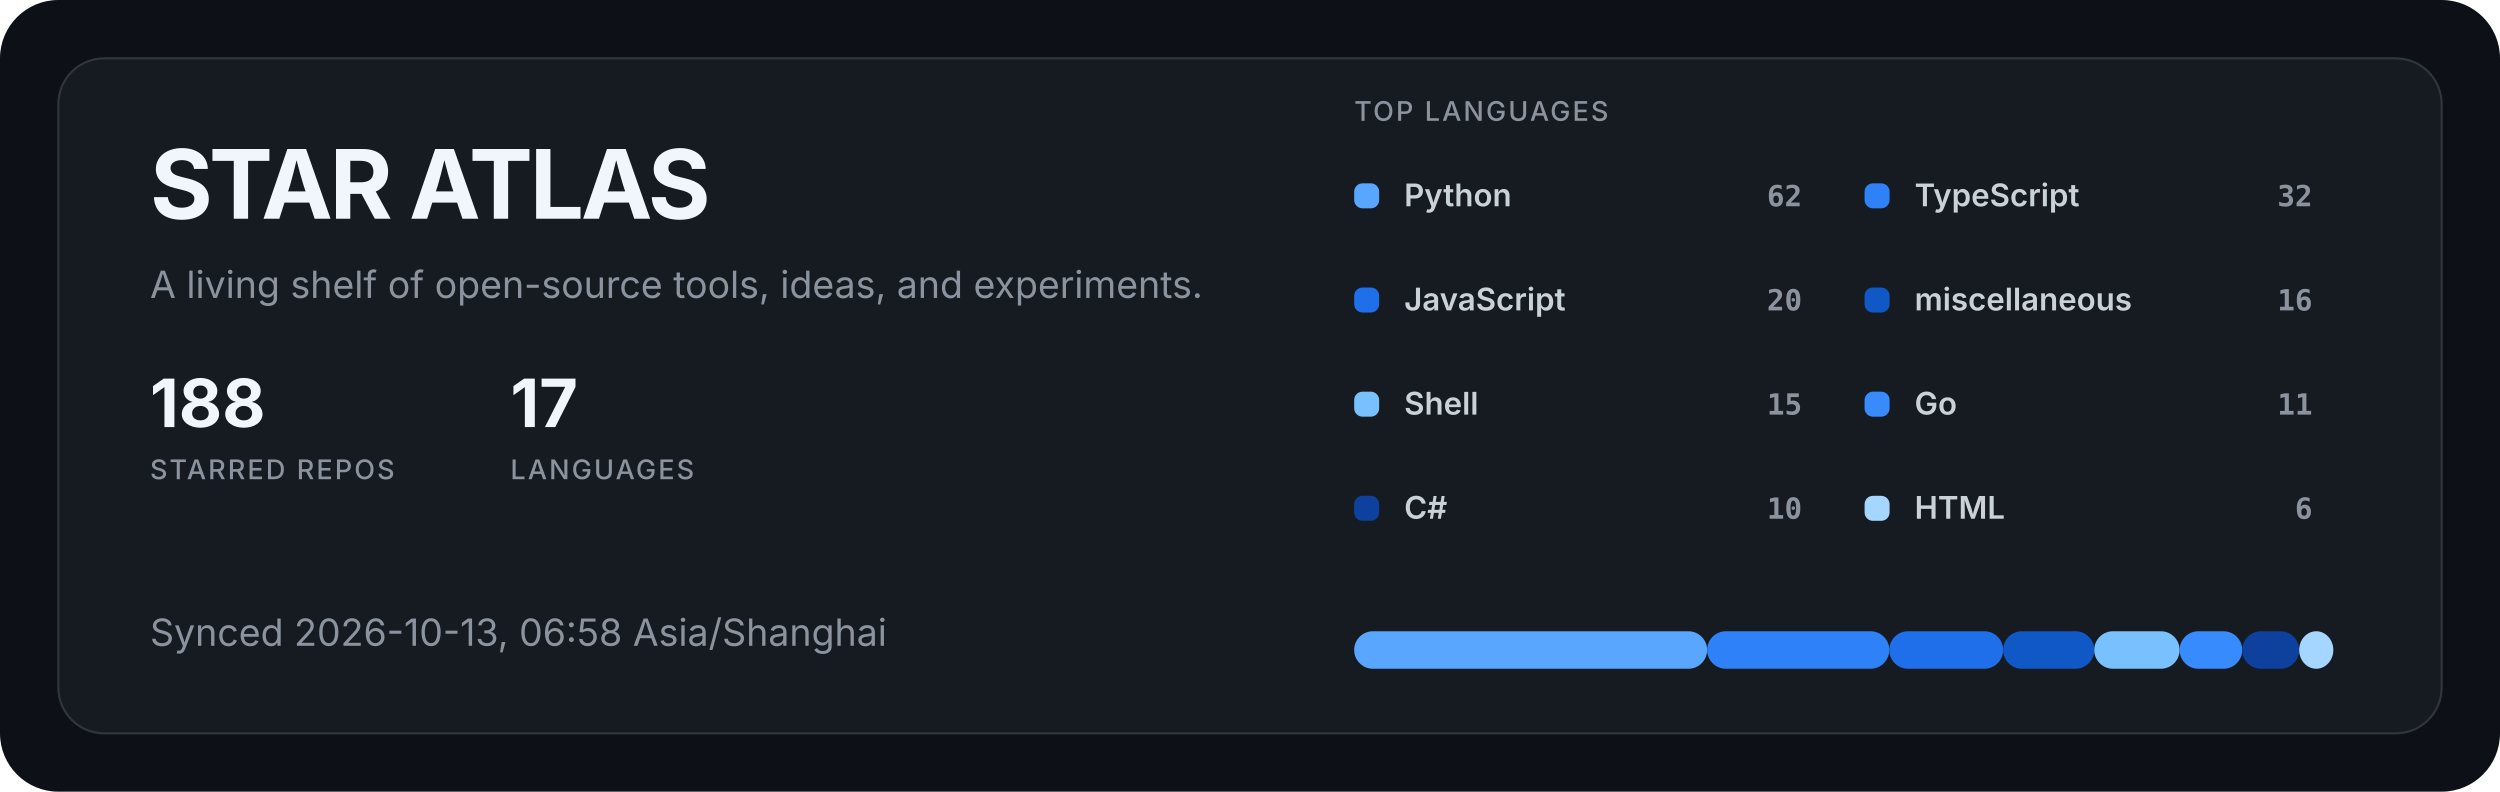
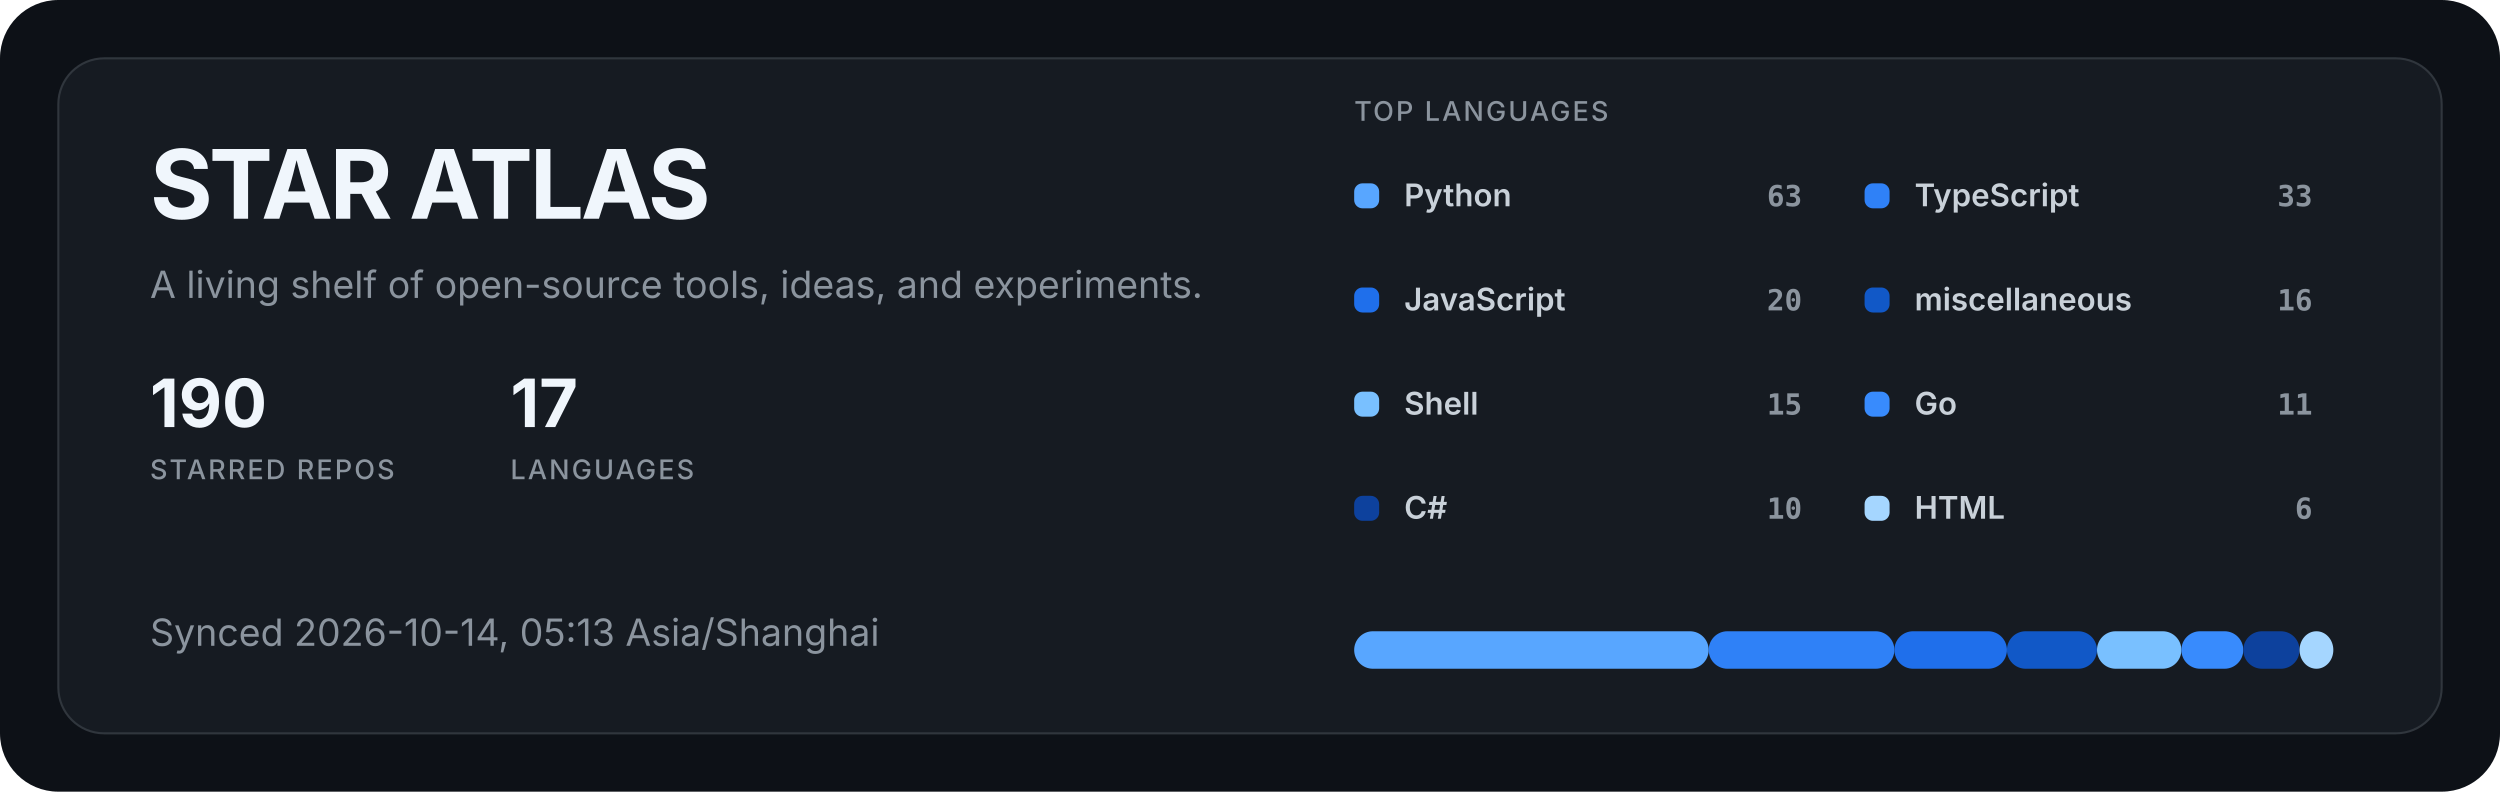
<svg xmlns="http://www.w3.org/2000/svg" width="1200" height="380" viewBox="0 0 1200 380" role="img" aria-labelledby="title description">
  <style>
  .title { fill: #f0f6fc; font: 700 46px -apple-system, BlinkMacSystemFont, "Segoe UI", sans-serif; letter-spacing: -1.5px; }
  .subtitle { fill: #8b949e; font: 400 18px -apple-system, BlinkMacSystemFont, "Segoe UI", sans-serif; }
  .metric { fill: #f0f6fc; font: 700 32px -apple-system, BlinkMacSystemFont, "Segoe UI", sans-serif; }
  .metric-label { fill: #8b949e; font: 500 13px -apple-system, BlinkMacSystemFont, "Segoe UI", sans-serif; letter-spacing: 1px; }
  .label { fill: #c9d1d9; font: 600 15px -apple-system, BlinkMacSystemFont, "Segoe UI", sans-serif; }
  .value { fill: #8b949e; font: 600 14px ui-monospace, SFMono-Regular, Consolas, monospace; }
</style>
  <rect width="1200" height="380" rx="28" fill="#0d1117" />
  <rect x="28" y="28" width="1144" height="324" rx="22" fill="#161b22" stroke="#30363d" />
  <text x="72" y="105" class="title">STAR ATLAS</text>
  <text x="72" y="143" class="subtitle">A living shelf of open-source tools, ideas, and experiments.</text>
  <g transform="translate(72 205)">
-     <text class="metric">188</text>
+     <text class="metric">190</text>
    <text y="25" class="metric-label">STARRED REPOS</text>
  </g>
  <g transform="translate(245 205)">
    <text class="metric">17</text>
    <text y="25" class="metric-label">LANGUAGES</text>
  </g>
-   <text x="72" y="310" class="subtitle">Synced 2026-10-13, 06:58 Asia/Shanghai</text>
+   <text x="72" y="310" class="subtitle">Synced 2026-10-14, 05:13 Asia/Shanghai</text>
  <text x="650" y="58" class="metric-label">TOP LANGUAGES</text>
  <g transform="translate(650 88)">
    <rect width="12" height="12" rx="4" fill="#58a6ff" />
    <text x="24" y="11" class="label">Python</text>
-     <text x="215" y="11" text-anchor="end" class="value">62</text>
+     <text x="215" y="11" text-anchor="end" class="value">63</text>
  </g>
  <g transform="translate(895 88)">
    <rect width="12" height="12" rx="4" fill="#2f81f7" />
    <text x="24" y="11" class="label">TypeScript</text>
-     <text x="215" y="11" text-anchor="end" class="value">32</text>
+     <text x="215" y="11" text-anchor="end" class="value">33</text>
  </g>
  <g transform="translate(650 138)">
    <rect width="12" height="12" rx="4" fill="#1f6feb" />
    <text x="24" y="11" class="label">JavaScript</text>
    <text x="215" y="11" text-anchor="end" class="value">20</text>
  </g>
  <g transform="translate(895 138)">
    <rect width="12" height="12" rx="4" fill="#1158c7" />
    <text x="24" y="11" class="label">miscellaneous</text>
    <text x="215" y="11" text-anchor="end" class="value">16</text>
  </g>
  <g transform="translate(650 188)">
    <rect width="12" height="12" rx="4" fill="#79c0ff" />
    <text x="24" y="11" class="label">Shell</text>
    <text x="215" y="11" text-anchor="end" class="value">15</text>
  </g>
  <g transform="translate(895 188)">
    <rect width="12" height="12" rx="4" fill="#388bfd" />
    <text x="24" y="11" class="label">Go</text>
    <text x="215" y="11" text-anchor="end" class="value">11</text>
  </g>
  <g transform="translate(650 238)">
    <rect width="12" height="12" rx="4" fill="#0d419d" />
    <text x="24" y="11" class="label">C#</text>
    <text x="215" y="11" text-anchor="end" class="value">10</text>
  </g>
  <g transform="translate(895 238)">
    <rect width="12" height="12" rx="4" fill="#a5d6ff" />
    <text x="24" y="11" class="label">HTML</text>
    <text x="215" y="11" text-anchor="end" class="value">6</text>
  </g>
-   <rect x="650.00" y="303" width="169.42" height="18" rx="9" fill="#58a6ff" />
-   <rect x="819.42" y="303" width="87.44" height="18" rx="9" fill="#2f81f7" />
-   <rect x="906.86" y="303" width="54.65" height="18" rx="9" fill="#1f6feb" />
-   <rect x="961.51" y="303" width="43.72" height="18" rx="9" fill="#1158c7" />
-   <rect x="1005.23" y="303" width="40.99" height="18" rx="9" fill="#79c0ff" />
-   <rect x="1046.22" y="303" width="30.06" height="18" rx="9" fill="#388bfd" />
-   <rect x="1076.28" y="303" width="27.33" height="18" rx="9" fill="#0d419d" />
-   <rect x="1103.60" y="303" width="16.40" height="18" rx="9" fill="#a5d6ff" />
+   <rect x="650.00" y="303" width="170.17" height="18" rx="9" fill="#58a6ff" />
+   <rect x="820.17" y="303" width="89.14" height="18" rx="9" fill="#2f81f7" />
+   <rect x="909.31" y="303" width="54.02" height="18" rx="9" fill="#1f6feb" />
+   <rect x="963.33" y="303" width="43.22" height="18" rx="9" fill="#1158c7" />
+   <rect x="1006.55" y="303" width="40.52" height="18" rx="9" fill="#79c0ff" />
+   <rect x="1047.07" y="303" width="29.71" height="18" rx="9" fill="#388bfd" />
+   <rect x="1076.78" y="303" width="27.01" height="18" rx="9" fill="#0d419d" />
+   <rect x="1103.79" y="303" width="16.21" height="18" rx="9" fill="#a5d6ff" />
</svg>
